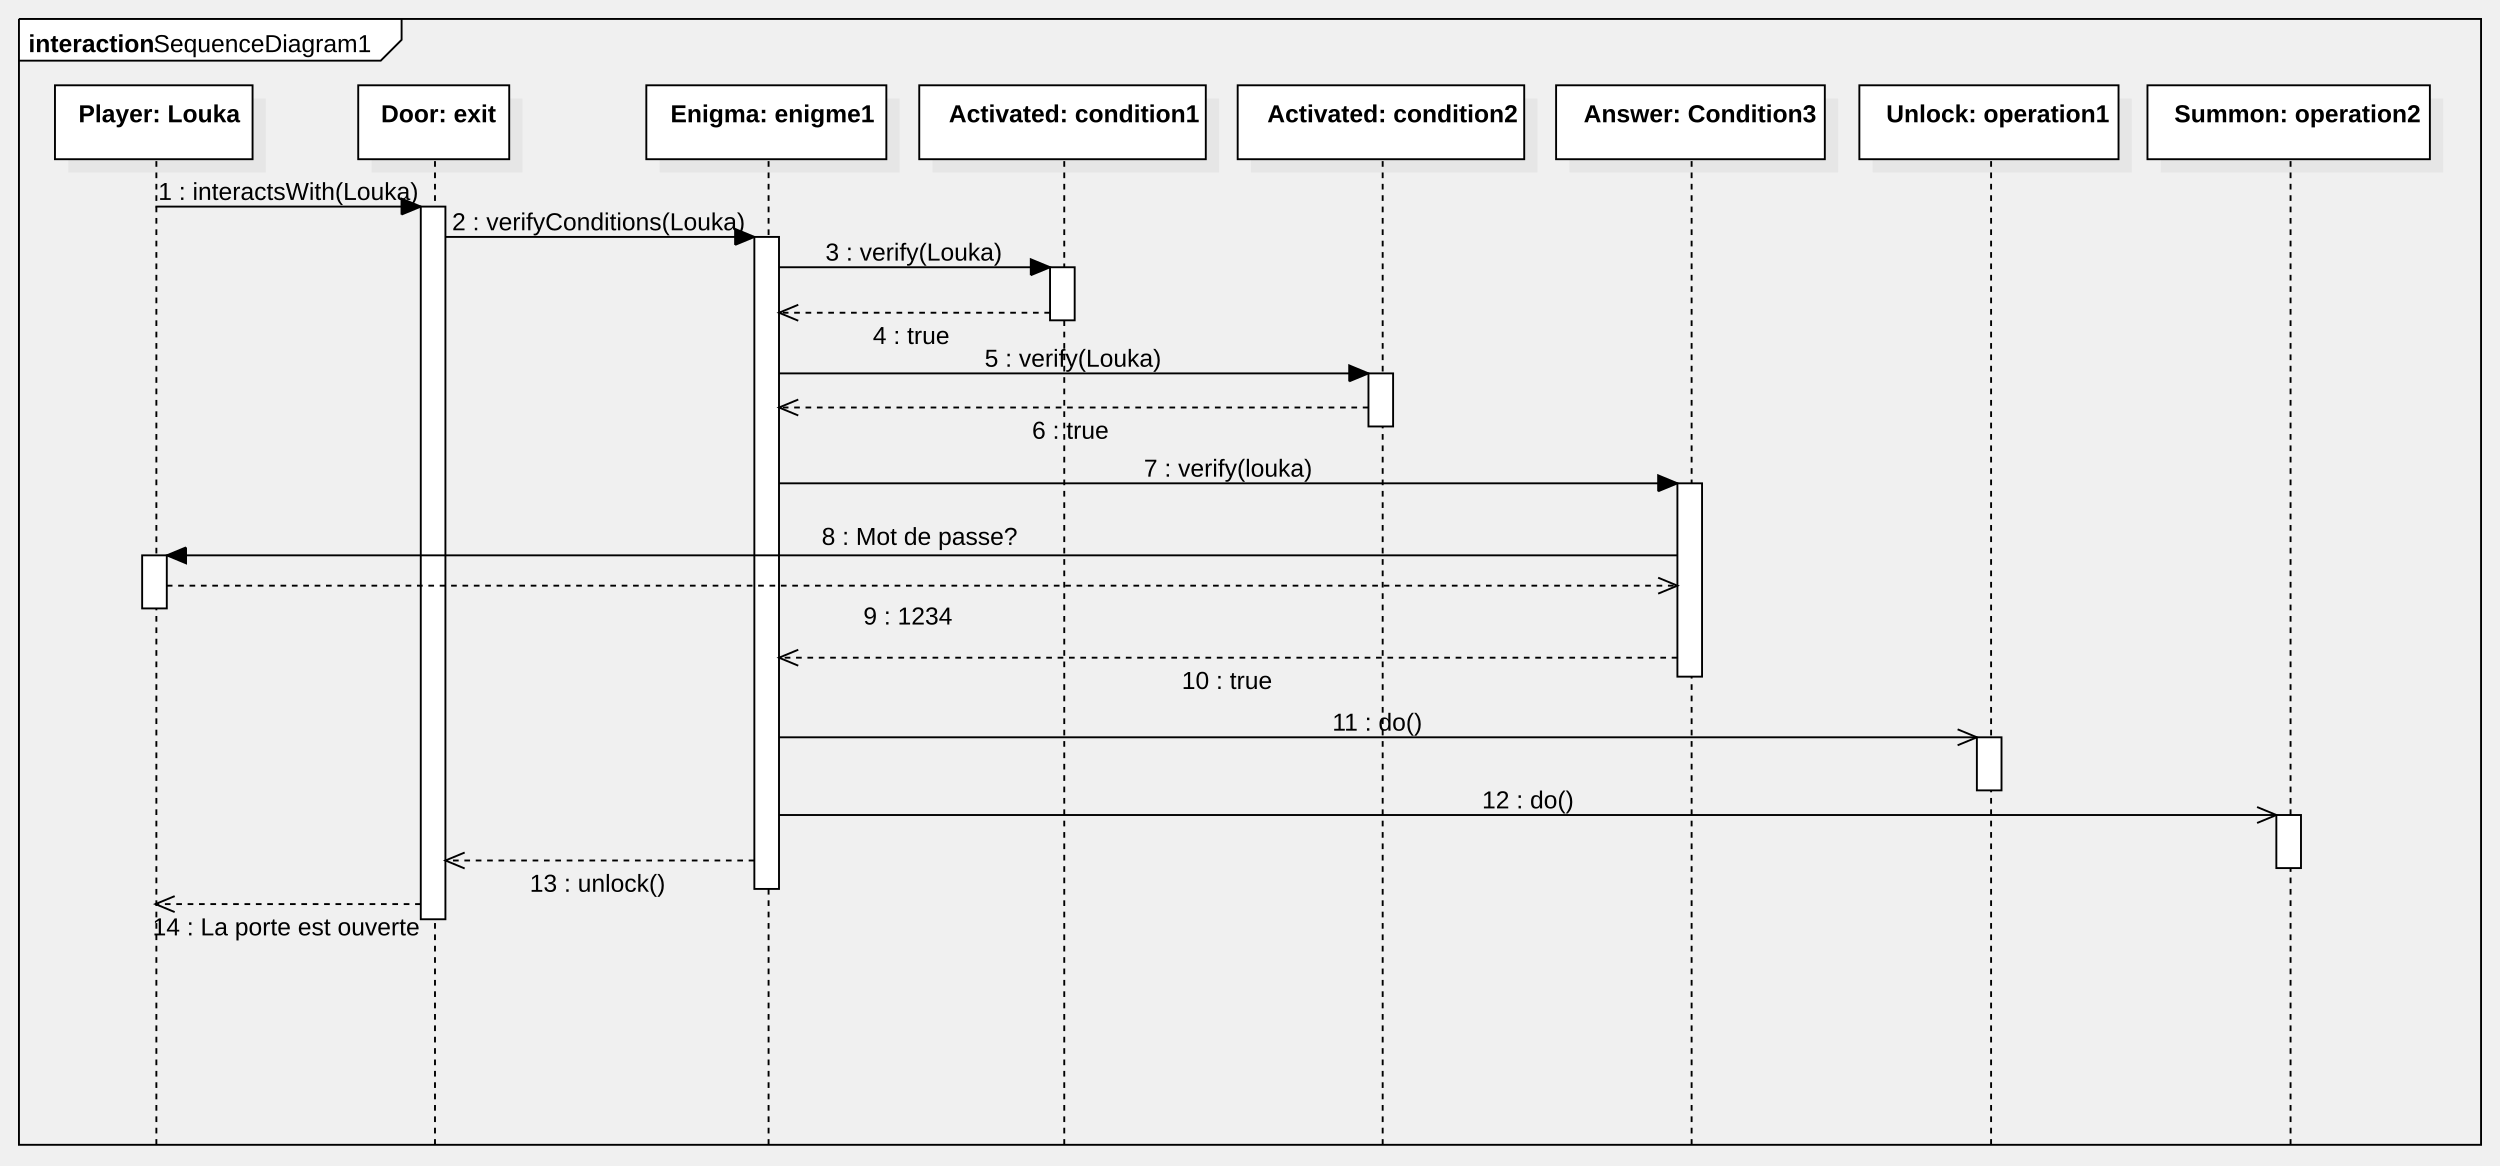
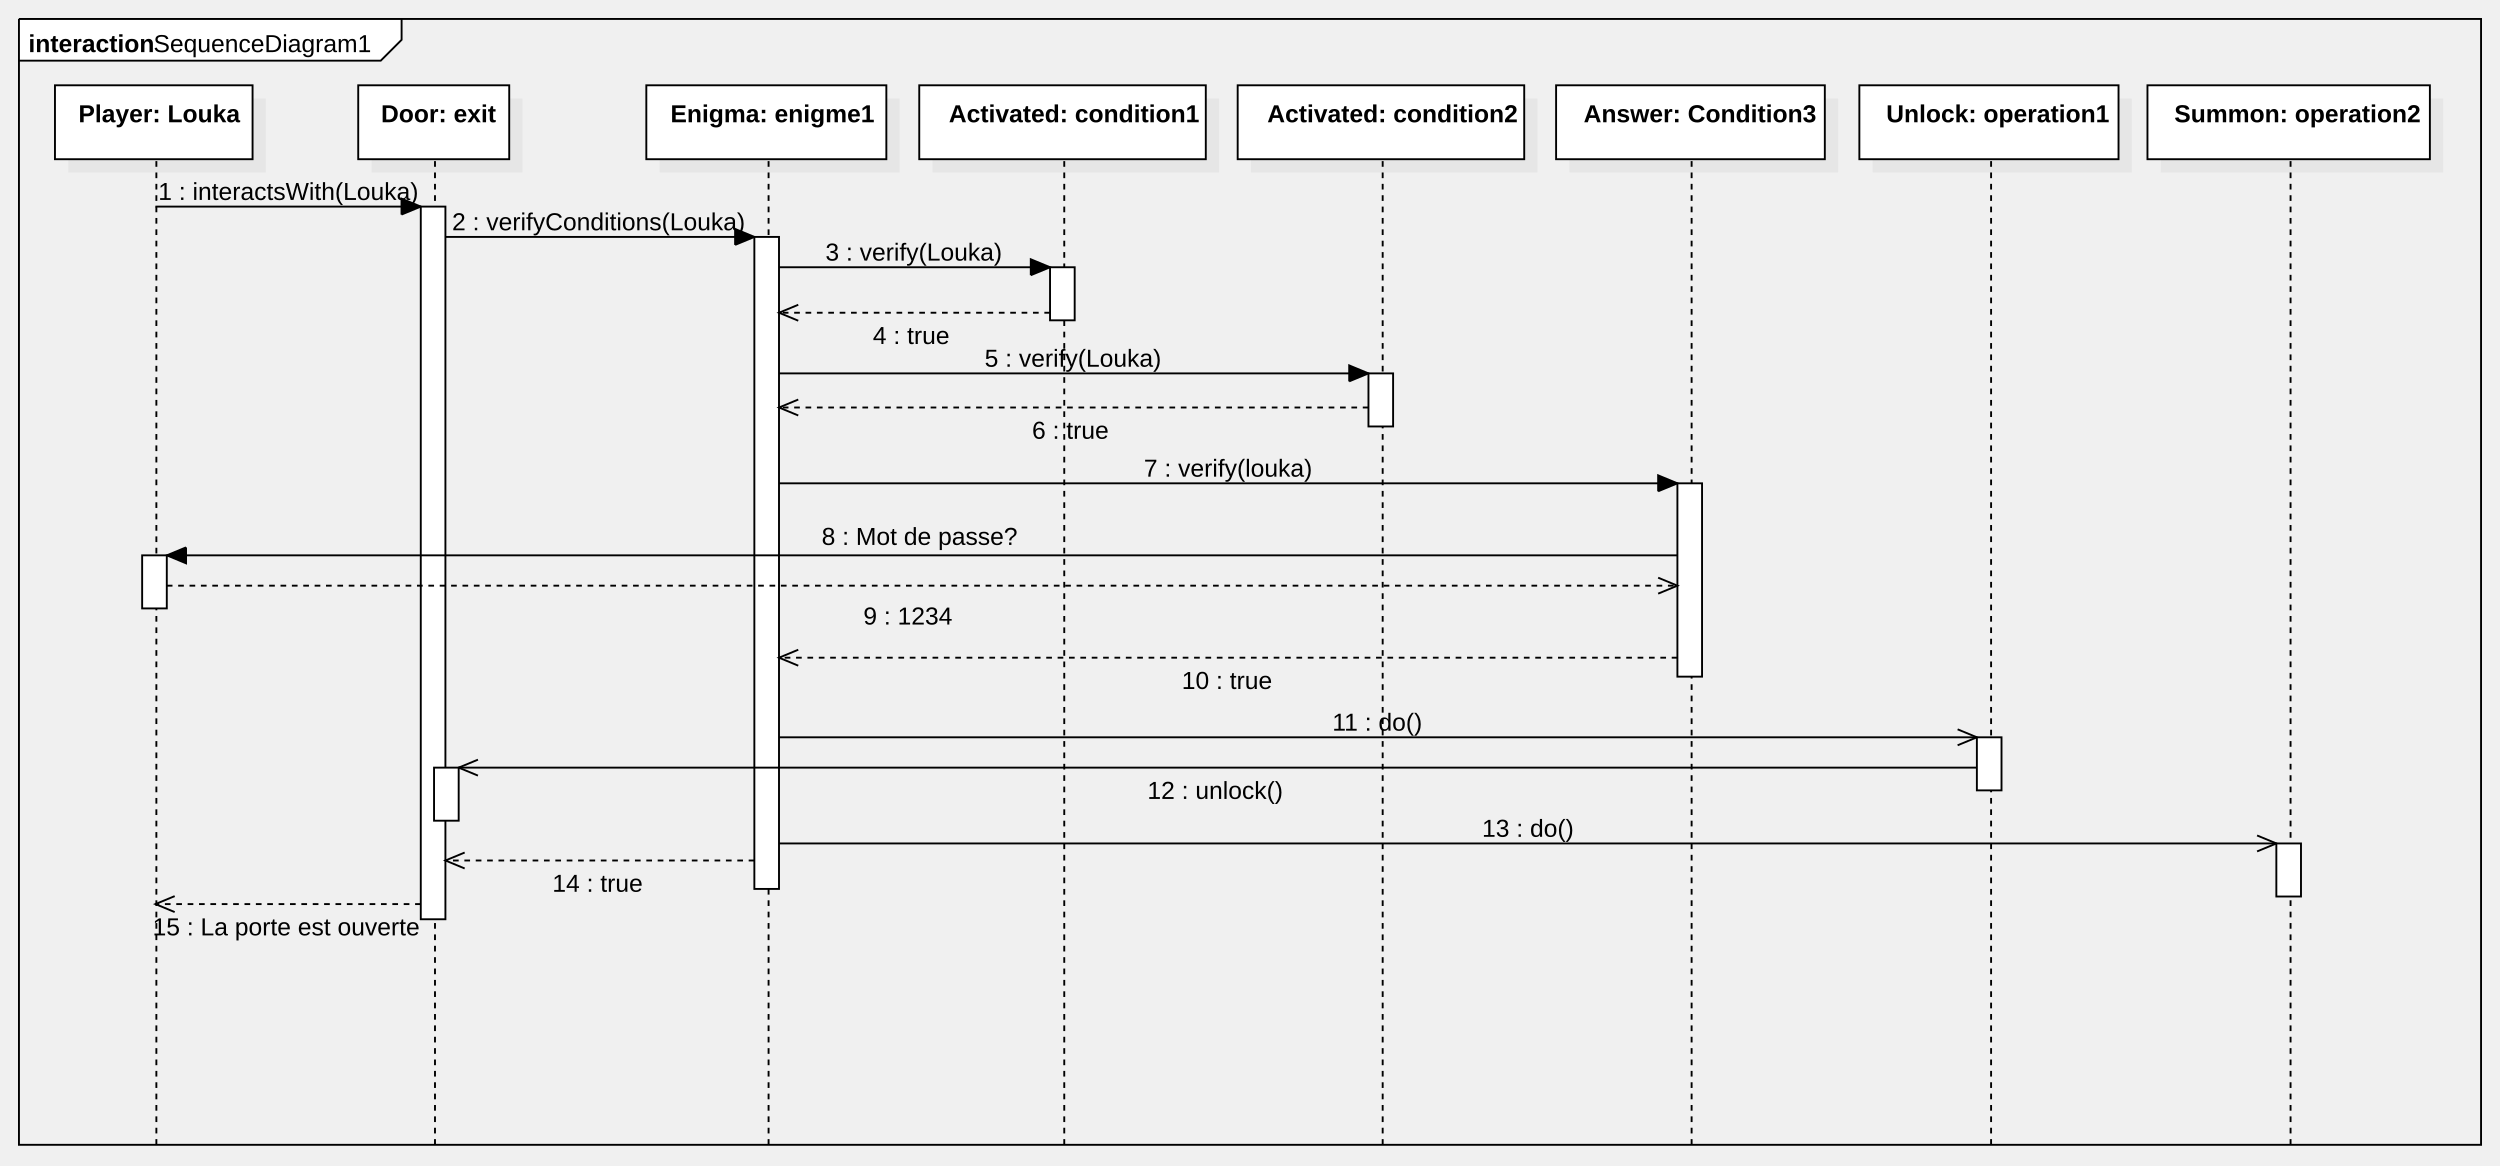
<svg xmlns="http://www.w3.org/2000/svg" version="1.1" width="1319" height="615">
  <defs />
  <g>
    <text fill="#eeeeee" stroke="none" font-family="Arial" font-size="24px" font-style="normal" font-weight="normal" text-decoration="none" x="0" y="0" />
    <text fill="#eeeeee" stroke="none" font-family="Arial" font-size="24px" font-style="normal" font-weight="normal" text-decoration="none" x="0" y="30" />
    <text fill="#eeeeee" stroke="none" font-family="Arial" font-size="24px" font-style="normal" font-weight="normal" text-decoration="none" x="0" y="60" />
    <text fill="#eeeeee" stroke="none" font-family="Arial" font-size="24px" font-style="normal" font-weight="normal" text-decoration="none" x="0" y="90" />
    <text fill="#eeeeee" stroke="none" font-family="Arial" font-size="24px" font-style="normal" font-weight="normal" text-decoration="none" x="0" y="120" />
    <text fill="#eeeeee" stroke="none" font-family="Arial" font-size="24px" font-style="normal" font-weight="normal" text-decoration="none" x="0" y="150" />
    <text fill="#eeeeee" stroke="none" font-family="Arial" font-size="24px" font-style="normal" font-weight="normal" text-decoration="none" x="0" y="180" />
    <text fill="#eeeeee" stroke="none" font-family="Arial" font-size="24px" font-style="normal" font-weight="normal" text-decoration="none" x="0" y="210" />
    <text fill="#eeeeee" stroke="none" font-family="Arial" font-size="24px" font-style="normal" font-weight="normal" text-decoration="none" x="0" y="240" />
    <text fill="#eeeeee" stroke="none" font-family="Arial" font-size="24px" font-style="normal" font-weight="normal" text-decoration="none" x="0" y="270" />
    <text fill="#eeeeee" stroke="none" font-family="Arial" font-size="24px" font-style="normal" font-weight="normal" text-decoration="none" x="0" y="300" />
    <text fill="#eeeeee" stroke="none" font-family="Arial" font-size="24px" font-style="normal" font-weight="normal" text-decoration="none" x="0" y="330" />
    <text fill="#eeeeee" stroke="none" font-family="Arial" font-size="24px" font-style="normal" font-weight="normal" text-decoration="none" x="0" y="360" />
    <text fill="#eeeeee" stroke="none" font-family="Arial" font-size="24px" font-style="normal" font-weight="normal" text-decoration="none" x="0" y="390" />
    <text fill="#eeeeee" stroke="none" font-family="Arial" font-size="24px" font-style="normal" font-weight="normal" text-decoration="none" x="0" y="420" />
    <text fill="#eeeeee" stroke="none" font-family="Arial" font-size="24px" font-style="normal" font-weight="normal" text-decoration="none" x="0" y="450" />
    <text fill="#eeeeee" stroke="none" font-family="Arial" font-size="24px" font-style="normal" font-weight="normal" text-decoration="none" x="0" y="480" />
    <text fill="#eeeeee" stroke="none" font-family="Arial" font-size="24px" font-style="normal" font-weight="normal" text-decoration="none" x="0" y="510" />
    <text fill="#eeeeee" stroke="none" font-family="Arial" font-size="24px" font-style="normal" font-weight="normal" text-decoration="none" x="0" y="540" />
    <text fill="#eeeeee" stroke="none" font-family="Arial" font-size="24px" font-style="normal" font-weight="normal" text-decoration="none" x="0" y="570" />
    <text fill="#eeeeee" stroke="none" font-family="Arial" font-size="24px" font-style="normal" font-weight="normal" text-decoration="none" x="0" y="600" />
    <text fill="#eeeeee" stroke="none" font-family="Arial" font-size="24px" font-style="normal" font-weight="normal" text-decoration="none" x="200" y="0" />
    <text fill="#eeeeee" stroke="none" font-family="Arial" font-size="24px" font-style="normal" font-weight="normal" text-decoration="none" x="200" y="30" />
    <text fill="#eeeeee" stroke="none" font-family="Arial" font-size="24px" font-style="normal" font-weight="normal" text-decoration="none" x="200" y="60" />
    <text fill="#eeeeee" stroke="none" font-family="Arial" font-size="24px" font-style="normal" font-weight="normal" text-decoration="none" x="200" y="90" />
    <text fill="#eeeeee" stroke="none" font-family="Arial" font-size="24px" font-style="normal" font-weight="normal" text-decoration="none" x="200" y="120" />
    <text fill="#eeeeee" stroke="none" font-family="Arial" font-size="24px" font-style="normal" font-weight="normal" text-decoration="none" x="200" y="150" />
    <text fill="#eeeeee" stroke="none" font-family="Arial" font-size="24px" font-style="normal" font-weight="normal" text-decoration="none" x="200" y="180" />
    <text fill="#eeeeee" stroke="none" font-family="Arial" font-size="24px" font-style="normal" font-weight="normal" text-decoration="none" x="200" y="210" />
    <text fill="#eeeeee" stroke="none" font-family="Arial" font-size="24px" font-style="normal" font-weight="normal" text-decoration="none" x="200" y="240" />
    <text fill="#eeeeee" stroke="none" font-family="Arial" font-size="24px" font-style="normal" font-weight="normal" text-decoration="none" x="200" y="270" />
    <text fill="#eeeeee" stroke="none" font-family="Arial" font-size="24px" font-style="normal" font-weight="normal" text-decoration="none" x="200" y="300" />
    <text fill="#eeeeee" stroke="none" font-family="Arial" font-size="24px" font-style="normal" font-weight="normal" text-decoration="none" x="200" y="330" />
    <text fill="#eeeeee" stroke="none" font-family="Arial" font-size="24px" font-style="normal" font-weight="normal" text-decoration="none" x="200" y="360" />
    <text fill="#eeeeee" stroke="none" font-family="Arial" font-size="24px" font-style="normal" font-weight="normal" text-decoration="none" x="200" y="390" />
    <text fill="#eeeeee" stroke="none" font-family="Arial" font-size="24px" font-style="normal" font-weight="normal" text-decoration="none" x="200" y="420" />
    <text fill="#eeeeee" stroke="none" font-family="Arial" font-size="24px" font-style="normal" font-weight="normal" text-decoration="none" x="200" y="450" />
    <text fill="#eeeeee" stroke="none" font-family="Arial" font-size="24px" font-style="normal" font-weight="normal" text-decoration="none" x="200" y="480" />
    <text fill="#eeeeee" stroke="none" font-family="Arial" font-size="24px" font-style="normal" font-weight="normal" text-decoration="none" x="200" y="510" />
    <text fill="#eeeeee" stroke="none" font-family="Arial" font-size="24px" font-style="normal" font-weight="normal" text-decoration="none" x="200" y="540" />
    <text fill="#eeeeee" stroke="none" font-family="Arial" font-size="24px" font-style="normal" font-weight="normal" text-decoration="none" x="200" y="570" />
    <text fill="#eeeeee" stroke="none" font-family="Arial" font-size="24px" font-style="normal" font-weight="normal" text-decoration="none" x="200" y="600" />
    <text fill="#eeeeee" stroke="none" font-family="Arial" font-size="24px" font-style="normal" font-weight="normal" text-decoration="none" x="400" y="0" />
    <text fill="#eeeeee" stroke="none" font-family="Arial" font-size="24px" font-style="normal" font-weight="normal" text-decoration="none" x="400" y="30" />
    <text fill="#eeeeee" stroke="none" font-family="Arial" font-size="24px" font-style="normal" font-weight="normal" text-decoration="none" x="400" y="60" />
    <text fill="#eeeeee" stroke="none" font-family="Arial" font-size="24px" font-style="normal" font-weight="normal" text-decoration="none" x="400" y="90" />
    <text fill="#eeeeee" stroke="none" font-family="Arial" font-size="24px" font-style="normal" font-weight="normal" text-decoration="none" x="400" y="120" />
    <text fill="#eeeeee" stroke="none" font-family="Arial" font-size="24px" font-style="normal" font-weight="normal" text-decoration="none" x="400" y="150" />
    <text fill="#eeeeee" stroke="none" font-family="Arial" font-size="24px" font-style="normal" font-weight="normal" text-decoration="none" x="400" y="180" />
    <text fill="#eeeeee" stroke="none" font-family="Arial" font-size="24px" font-style="normal" font-weight="normal" text-decoration="none" x="400" y="210" />
    <text fill="#eeeeee" stroke="none" font-family="Arial" font-size="24px" font-style="normal" font-weight="normal" text-decoration="none" x="400" y="240" />
    <text fill="#eeeeee" stroke="none" font-family="Arial" font-size="24px" font-style="normal" font-weight="normal" text-decoration="none" x="400" y="270" />
    <text fill="#eeeeee" stroke="none" font-family="Arial" font-size="24px" font-style="normal" font-weight="normal" text-decoration="none" x="400" y="300" />
    <text fill="#eeeeee" stroke="none" font-family="Arial" font-size="24px" font-style="normal" font-weight="normal" text-decoration="none" x="400" y="330" />
    <text fill="#eeeeee" stroke="none" font-family="Arial" font-size="24px" font-style="normal" font-weight="normal" text-decoration="none" x="400" y="360" />
    <text fill="#eeeeee" stroke="none" font-family="Arial" font-size="24px" font-style="normal" font-weight="normal" text-decoration="none" x="400" y="390" />
    <text fill="#eeeeee" stroke="none" font-family="Arial" font-size="24px" font-style="normal" font-weight="normal" text-decoration="none" x="400" y="420" />
    <text fill="#eeeeee" stroke="none" font-family="Arial" font-size="24px" font-style="normal" font-weight="normal" text-decoration="none" x="400" y="450" />
    <text fill="#eeeeee" stroke="none" font-family="Arial" font-size="24px" font-style="normal" font-weight="normal" text-decoration="none" x="400" y="480" />
    <text fill="#eeeeee" stroke="none" font-family="Arial" font-size="24px" font-style="normal" font-weight="normal" text-decoration="none" x="400" y="510" />
    <text fill="#eeeeee" stroke="none" font-family="Arial" font-size="24px" font-style="normal" font-weight="normal" text-decoration="none" x="400" y="540" />
    <text fill="#eeeeee" stroke="none" font-family="Arial" font-size="24px" font-style="normal" font-weight="normal" text-decoration="none" x="400" y="570" />
    <text fill="#eeeeee" stroke="none" font-family="Arial" font-size="24px" font-style="normal" font-weight="normal" text-decoration="none" x="400" y="600" />
    <text fill="#eeeeee" stroke="none" font-family="Arial" font-size="24px" font-style="normal" font-weight="normal" text-decoration="none" x="600" y="0" />
    <text fill="#eeeeee" stroke="none" font-family="Arial" font-size="24px" font-style="normal" font-weight="normal" text-decoration="none" x="600" y="30" />
    <text fill="#eeeeee" stroke="none" font-family="Arial" font-size="24px" font-style="normal" font-weight="normal" text-decoration="none" x="600" y="60" />
    <text fill="#eeeeee" stroke="none" font-family="Arial" font-size="24px" font-style="normal" font-weight="normal" text-decoration="none" x="600" y="90" />
    <text fill="#eeeeee" stroke="none" font-family="Arial" font-size="24px" font-style="normal" font-weight="normal" text-decoration="none" x="600" y="120" />
    <text fill="#eeeeee" stroke="none" font-family="Arial" font-size="24px" font-style="normal" font-weight="normal" text-decoration="none" x="600" y="150" />
    <text fill="#eeeeee" stroke="none" font-family="Arial" font-size="24px" font-style="normal" font-weight="normal" text-decoration="none" x="600" y="180" />
    <text fill="#eeeeee" stroke="none" font-family="Arial" font-size="24px" font-style="normal" font-weight="normal" text-decoration="none" x="600" y="210" />
    <text fill="#eeeeee" stroke="none" font-family="Arial" font-size="24px" font-style="normal" font-weight="normal" text-decoration="none" x="600" y="240" />
    <text fill="#eeeeee" stroke="none" font-family="Arial" font-size="24px" font-style="normal" font-weight="normal" text-decoration="none" x="600" y="270" />
    <text fill="#eeeeee" stroke="none" font-family="Arial" font-size="24px" font-style="normal" font-weight="normal" text-decoration="none" x="600" y="300" />
    <text fill="#eeeeee" stroke="none" font-family="Arial" font-size="24px" font-style="normal" font-weight="normal" text-decoration="none" x="600" y="330" />
    <text fill="#eeeeee" stroke="none" font-family="Arial" font-size="24px" font-style="normal" font-weight="normal" text-decoration="none" x="600" y="360" />
    <text fill="#eeeeee" stroke="none" font-family="Arial" font-size="24px" font-style="normal" font-weight="normal" text-decoration="none" x="600" y="390" />
    <text fill="#eeeeee" stroke="none" font-family="Arial" font-size="24px" font-style="normal" font-weight="normal" text-decoration="none" x="600" y="420" />
    <text fill="#eeeeee" stroke="none" font-family="Arial" font-size="24px" font-style="normal" font-weight="normal" text-decoration="none" x="600" y="450" />
    <text fill="#eeeeee" stroke="none" font-family="Arial" font-size="24px" font-style="normal" font-weight="normal" text-decoration="none" x="600" y="480" />
    <text fill="#eeeeee" stroke="none" font-family="Arial" font-size="24px" font-style="normal" font-weight="normal" text-decoration="none" x="600" y="510" />
    <text fill="#eeeeee" stroke="none" font-family="Arial" font-size="24px" font-style="normal" font-weight="normal" text-decoration="none" x="600" y="540" />
    <text fill="#eeeeee" stroke="none" font-family="Arial" font-size="24px" font-style="normal" font-weight="normal" text-decoration="none" x="600" y="570" />
    <text fill="#eeeeee" stroke="none" font-family="Arial" font-size="24px" font-style="normal" font-weight="normal" text-decoration="none" x="600" y="600" />
    <text fill="#eeeeee" stroke="none" font-family="Arial" font-size="24px" font-style="normal" font-weight="normal" text-decoration="none" x="800" y="0" />
    <text fill="#eeeeee" stroke="none" font-family="Arial" font-size="24px" font-style="normal" font-weight="normal" text-decoration="none" x="800" y="30" />
    <text fill="#eeeeee" stroke="none" font-family="Arial" font-size="24px" font-style="normal" font-weight="normal" text-decoration="none" x="800" y="60" />
    <text fill="#eeeeee" stroke="none" font-family="Arial" font-size="24px" font-style="normal" font-weight="normal" text-decoration="none" x="800" y="90" />
    <text fill="#eeeeee" stroke="none" font-family="Arial" font-size="24px" font-style="normal" font-weight="normal" text-decoration="none" x="800" y="120" />
    <text fill="#eeeeee" stroke="none" font-family="Arial" font-size="24px" font-style="normal" font-weight="normal" text-decoration="none" x="800" y="150" />
    <text fill="#eeeeee" stroke="none" font-family="Arial" font-size="24px" font-style="normal" font-weight="normal" text-decoration="none" x="800" y="180" />
    <text fill="#eeeeee" stroke="none" font-family="Arial" font-size="24px" font-style="normal" font-weight="normal" text-decoration="none" x="800" y="210" />
    <text fill="#eeeeee" stroke="none" font-family="Arial" font-size="24px" font-style="normal" font-weight="normal" text-decoration="none" x="800" y="240" />
    <text fill="#eeeeee" stroke="none" font-family="Arial" font-size="24px" font-style="normal" font-weight="normal" text-decoration="none" x="800" y="270" />
    <text fill="#eeeeee" stroke="none" font-family="Arial" font-size="24px" font-style="normal" font-weight="normal" text-decoration="none" x="800" y="300" />
    <text fill="#eeeeee" stroke="none" font-family="Arial" font-size="24px" font-style="normal" font-weight="normal" text-decoration="none" x="800" y="330" />
    <text fill="#eeeeee" stroke="none" font-family="Arial" font-size="24px" font-style="normal" font-weight="normal" text-decoration="none" x="800" y="360" />
    <text fill="#eeeeee" stroke="none" font-family="Arial" font-size="24px" font-style="normal" font-weight="normal" text-decoration="none" x="800" y="390" />
    <text fill="#eeeeee" stroke="none" font-family="Arial" font-size="24px" font-style="normal" font-weight="normal" text-decoration="none" x="800" y="420" />
    <text fill="#eeeeee" stroke="none" font-family="Arial" font-size="24px" font-style="normal" font-weight="normal" text-decoration="none" x="800" y="450" />
    <text fill="#eeeeee" stroke="none" font-family="Arial" font-size="24px" font-style="normal" font-weight="normal" text-decoration="none" x="800" y="480" />
    <text fill="#eeeeee" stroke="none" font-family="Arial" font-size="24px" font-style="normal" font-weight="normal" text-decoration="none" x="800" y="510" />
    <text fill="#eeeeee" stroke="none" font-family="Arial" font-size="24px" font-style="normal" font-weight="normal" text-decoration="none" x="800" y="540" />
    <text fill="#eeeeee" stroke="none" font-family="Arial" font-size="24px" font-style="normal" font-weight="normal" text-decoration="none" x="800" y="570" />
    <text fill="#eeeeee" stroke="none" font-family="Arial" font-size="24px" font-style="normal" font-weight="normal" text-decoration="none" x="800" y="600" />
    <text fill="#eeeeee" stroke="none" font-family="Arial" font-size="24px" font-style="normal" font-weight="normal" text-decoration="none" x="1000" y="0" />
    <text fill="#eeeeee" stroke="none" font-family="Arial" font-size="24px" font-style="normal" font-weight="normal" text-decoration="none" x="1000" y="30" />
    <text fill="#eeeeee" stroke="none" font-family="Arial" font-size="24px" font-style="normal" font-weight="normal" text-decoration="none" x="1000" y="60" />
    <text fill="#eeeeee" stroke="none" font-family="Arial" font-size="24px" font-style="normal" font-weight="normal" text-decoration="none" x="1000" y="90" />
    <text fill="#eeeeee" stroke="none" font-family="Arial" font-size="24px" font-style="normal" font-weight="normal" text-decoration="none" x="1000" y="120" />
    <text fill="#eeeeee" stroke="none" font-family="Arial" font-size="24px" font-style="normal" font-weight="normal" text-decoration="none" x="1000" y="150" />
    <text fill="#eeeeee" stroke="none" font-family="Arial" font-size="24px" font-style="normal" font-weight="normal" text-decoration="none" x="1000" y="180" />
    <text fill="#eeeeee" stroke="none" font-family="Arial" font-size="24px" font-style="normal" font-weight="normal" text-decoration="none" x="1000" y="210" />
    <text fill="#eeeeee" stroke="none" font-family="Arial" font-size="24px" font-style="normal" font-weight="normal" text-decoration="none" x="1000" y="240" />
    <text fill="#eeeeee" stroke="none" font-family="Arial" font-size="24px" font-style="normal" font-weight="normal" text-decoration="none" x="1000" y="270" />
    <text fill="#eeeeee" stroke="none" font-family="Arial" font-size="24px" font-style="normal" font-weight="normal" text-decoration="none" x="1000" y="300" />
    <text fill="#eeeeee" stroke="none" font-family="Arial" font-size="24px" font-style="normal" font-weight="normal" text-decoration="none" x="1000" y="330" />
    <text fill="#eeeeee" stroke="none" font-family="Arial" font-size="24px" font-style="normal" font-weight="normal" text-decoration="none" x="1000" y="360" />
    <text fill="#eeeeee" stroke="none" font-family="Arial" font-size="24px" font-style="normal" font-weight="normal" text-decoration="none" x="1000" y="390" />
    <text fill="#eeeeee" stroke="none" font-family="Arial" font-size="24px" font-style="normal" font-weight="normal" text-decoration="none" x="1000" y="420" />
    <text fill="#eeeeee" stroke="none" font-family="Arial" font-size="24px" font-style="normal" font-weight="normal" text-decoration="none" x="1000" y="450" />
    <text fill="#eeeeee" stroke="none" font-family="Arial" font-size="24px" font-style="normal" font-weight="normal" text-decoration="none" x="1000" y="480" />
    <text fill="#eeeeee" stroke="none" font-family="Arial" font-size="24px" font-style="normal" font-weight="normal" text-decoration="none" x="1000" y="510" />
    <text fill="#eeeeee" stroke="none" font-family="Arial" font-size="24px" font-style="normal" font-weight="normal" text-decoration="none" x="1000" y="540" />
    <text fill="#eeeeee" stroke="none" font-family="Arial" font-size="24px" font-style="normal" font-weight="normal" text-decoration="none" x="1000" y="570" />
    <text fill="#eeeeee" stroke="none" font-family="Arial" font-size="24px" font-style="normal" font-weight="normal" text-decoration="none" x="1000" y="600" />
    <text fill="#eeeeee" stroke="none" font-family="Arial" font-size="24px" font-style="normal" font-weight="normal" text-decoration="none" x="1200" y="0" />
    <text fill="#eeeeee" stroke="none" font-family="Arial" font-size="24px" font-style="normal" font-weight="normal" text-decoration="none" x="1200" y="30" />
    <text fill="#eeeeee" stroke="none" font-family="Arial" font-size="24px" font-style="normal" font-weight="normal" text-decoration="none" x="1200" y="60" />
    <text fill="#eeeeee" stroke="none" font-family="Arial" font-size="24px" font-style="normal" font-weight="normal" text-decoration="none" x="1200" y="90" />
    <text fill="#eeeeee" stroke="none" font-family="Arial" font-size="24px" font-style="normal" font-weight="normal" text-decoration="none" x="1200" y="120" />
    <text fill="#eeeeee" stroke="none" font-family="Arial" font-size="24px" font-style="normal" font-weight="normal" text-decoration="none" x="1200" y="150" />
    <text fill="#eeeeee" stroke="none" font-family="Arial" font-size="24px" font-style="normal" font-weight="normal" text-decoration="none" x="1200" y="180" />
    <text fill="#eeeeee" stroke="none" font-family="Arial" font-size="24px" font-style="normal" font-weight="normal" text-decoration="none" x="1200" y="210" />
    <text fill="#eeeeee" stroke="none" font-family="Arial" font-size="24px" font-style="normal" font-weight="normal" text-decoration="none" x="1200" y="240" />
    <text fill="#eeeeee" stroke="none" font-family="Arial" font-size="24px" font-style="normal" font-weight="normal" text-decoration="none" x="1200" y="270" />
    <text fill="#eeeeee" stroke="none" font-family="Arial" font-size="24px" font-style="normal" font-weight="normal" text-decoration="none" x="1200" y="300" />
    <text fill="#eeeeee" stroke="none" font-family="Arial" font-size="24px" font-style="normal" font-weight="normal" text-decoration="none" x="1200" y="330" />
    <text fill="#eeeeee" stroke="none" font-family="Arial" font-size="24px" font-style="normal" font-weight="normal" text-decoration="none" x="1200" y="360" />
    <text fill="#eeeeee" stroke="none" font-family="Arial" font-size="24px" font-style="normal" font-weight="normal" text-decoration="none" x="1200" y="390" />
    <text fill="#eeeeee" stroke="none" font-family="Arial" font-size="24px" font-style="normal" font-weight="normal" text-decoration="none" x="1200" y="420" />
    <text fill="#eeeeee" stroke="none" font-family="Arial" font-size="24px" font-style="normal" font-weight="normal" text-decoration="none" x="1200" y="450" />
    <text fill="#eeeeee" stroke="none" font-family="Arial" font-size="24px" font-style="normal" font-weight="normal" text-decoration="none" x="1200" y="480" />
    <text fill="#eeeeee" stroke="none" font-family="Arial" font-size="24px" font-style="normal" font-weight="normal" text-decoration="none" x="1200" y="510" />
    <text fill="#eeeeee" stroke="none" font-family="Arial" font-size="24px" font-style="normal" font-weight="normal" text-decoration="none" x="1200" y="540" />
    <text fill="#eeeeee" stroke="none" font-family="Arial" font-size="24px" font-style="normal" font-weight="normal" text-decoration="none" x="1200" y="570" />
    <text fill="#eeeeee" stroke="none" font-family="Arial" font-size="24px" font-style="normal" font-weight="normal" text-decoration="none" x="1200" y="600" />
    <g transform="translate(5,5) scale(1,1)">
      <path fill="none" stroke="#000000" d="M 5 5 L 1304 5 L 1304 599 L 5 599 L 5 5" stroke-miterlimit="10" />
    </g>
    <g transform="translate(5,5) scale(1,1)">
      <path fill="#ffffff" stroke="none" d="M 5 5 L 5 27 L 195.884 27 L 206.884 16 L 206.884 5 L 5 5" />
    </g>
    <g transform="translate(5,5) scale(1,1)">
      <path fill="none" stroke="#000000" d="M 5 5 L 5 27 L 195.884 27 L 206.884 16 L 206.884 5 L 5 5 L 5 5" stroke-miterlimit="10" />
    </g>
    <g transform="translate(5,5) scale(1,1)">
      <g>
        <path fill="none" stroke="none" />
        <text fill="#000000" stroke="none" font-family="Arial" font-size="13px" font-style="normal" font-weight="normal" text-decoration="none" x="75.979" y="22.5">SequenceDiagram1</text>
      </g>
    </g>
    <g transform="translate(5,5) scale(1,1)">
      <g>
        <path fill="none" stroke="none" />
        <text fill="#000000" stroke="none" font-family="Arial" font-size="13px" font-style="normal" font-weight="bold" text-decoration="none" x="10" y="22.5">interaction</text>
      </g>
    </g>
    <g transform="translate(5,5) scale(1,1)">
      <rect fill="#C0C0C0" stroke="none" x="31" y="47" width="104.255" height="39" opacity="0.2" />
    </g>
    <g transform="translate(5,5) scale(1,1)">
      <rect fill="#ffffff" stroke="none" x="24" y="40" width="104.255" height="39" />
    </g>
    <g transform="translate(5,5) scale(1,1)">
      <path fill="none" stroke="#000000" d="M 24 40 L 128.255 40 L 128.255 79 L 24 79 L 24 40 Z Z" stroke-miterlimit="10" />
    </g>
    <g transform="translate(5,5) scale(1,1)">
      <g>
        <path fill="none" stroke="none" />
        <text fill="#000000" stroke="none" font-family="Arial" font-size="13px" font-style="normal" font-weight="bold" text-decoration="none" x="36.382" y="59.5">Player: Louka</text>
      </g>
    </g>
    <g transform="translate(5,5) scale(1,1)">
      <path fill="none" stroke="#000000" d="M 77.5 80 L 77.5 600" stroke-miterlimit="10" stroke-dasharray="3" />
    </g>
    <g transform="translate(5,5) scale(1,1)">
      <rect fill="#C0C0C0" stroke="none" x="191" y="47" width="79.671" height="39" opacity="0.2" />
    </g>
    <g transform="translate(5,5) scale(1,1)">
      <rect fill="#ffffff" stroke="none" x="184" y="40" width="79.671" height="39" />
    </g>
    <g transform="translate(5,5) scale(1,1)">
      <path fill="none" stroke="#000000" d="M 184 40 L 263.671 40 L 263.671 79 L 184 79 L 184 40 Z Z" stroke-miterlimit="10" />
    </g>
    <g transform="translate(5,5) scale(1,1)">
      <g>
        <path fill="none" stroke="none" />
        <text fill="#000000" stroke="none" font-family="Arial" font-size="13px" font-style="normal" font-weight="bold" text-decoration="none" x="196.02" y="59.5">Door: exit</text>
      </g>
    </g>
    <g transform="translate(5,5) scale(1,1)">
      <path fill="none" stroke="#000000" d="M 224.5 80 L 224.5 600" stroke-miterlimit="10" stroke-dasharray="3" />
    </g>
    <g transform="translate(5,5) scale(1,1)">
      <rect fill="#C0C0C0" stroke="none" x="487" y="47" width="151.177" height="39" opacity="0.2" />
    </g>
    <g transform="translate(5,5) scale(1,1)">
      <rect fill="#ffffff" stroke="none" x="480" y="40" width="151.177" height="39" />
    </g>
    <g transform="translate(5,5) scale(1,1)">
      <path fill="none" stroke="#000000" d="M 480 40 L 631.177 40 L 631.177 79 L 480 79 L 480 40 Z Z" stroke-miterlimit="10" />
    </g>
    <g transform="translate(5,5) scale(1,1)">
      <g>
        <path fill="none" stroke="none" />
        <text fill="#000000" stroke="none" font-family="Arial" font-size="13px" font-style="normal" font-weight="bold" text-decoration="none" x="495.606" y="59.5">Activated: condition1</text>
      </g>
    </g>
    <g transform="translate(5,5) scale(1,1)">
      <path fill="none" stroke="#000000" d="M 556.5 80 L 556.5 600" stroke-miterlimit="10" stroke-dasharray="3" />
    </g>
    <g transform="translate(5,5) scale(1,1)">
      <rect fill="#C0C0C0" stroke="none" x="655" y="47" width="151.177" height="39" opacity="0.2" />
    </g>
    <g transform="translate(5,5) scale(1,1)">
      <rect fill="#ffffff" stroke="none" x="648" y="40" width="151.177" height="39" />
    </g>
    <g transform="translate(5,5) scale(1,1)">
      <path fill="none" stroke="#000000" d="M 648 40 L 799.177 40 L 799.177 79 L 648 79 L 648 40 Z Z" stroke-miterlimit="10" />
    </g>
    <g transform="translate(5,5) scale(1,1)">
      <g>
        <path fill="none" stroke="none" />
        <text fill="#000000" stroke="none" font-family="Arial" font-size="13px" font-style="normal" font-weight="bold" text-decoration="none" x="663.606" y="59.5">Activated: condition2</text>
      </g>
    </g>
    <g transform="translate(5,5) scale(1,1)">
      <path fill="none" stroke="#000000" d="M 724.5 80 L 724.5 600" stroke-miterlimit="10" stroke-dasharray="3" />
    </g>
    <g transform="translate(5,5) scale(1,1)">
      <rect fill="#C0C0C0" stroke="none" x="823" y="47" width="141.776" height="39" opacity="0.2" />
    </g>
    <g transform="translate(5,5) scale(1,1)">
      <rect fill="#ffffff" stroke="none" x="816" y="40" width="141.776" height="39" />
    </g>
    <g transform="translate(5,5) scale(1,1)">
      <path fill="none" stroke="#000000" d="M 816 40 L 957.776 40 L 957.776 79 L 816 79 L 816 40 Z Z" stroke-miterlimit="10" />
    </g>
    <g transform="translate(5,5) scale(1,1)">
      <g>
        <path fill="none" stroke="none" />
        <text fill="#000000" stroke="none" font-family="Arial" font-size="13px" font-style="normal" font-weight="bold" text-decoration="none" x="830.524" y="59.5">Answer: Condition3</text>
      </g>
    </g>
    <g transform="translate(5,5) scale(1,1)">
      <path fill="none" stroke="#000000" d="M 887.5 80 L 887.5 600" stroke-miterlimit="10" stroke-dasharray="3" />
    </g>
    <g transform="translate(5,5) scale(1,1)">
      <rect fill="#C0C0C0" stroke="none" x="343" y="47" width="126.637" height="39" opacity="0.2" />
    </g>
    <g transform="translate(5,5) scale(1,1)">
      <rect fill="#ffffff" stroke="none" x="336" y="40" width="126.637" height="39" />
    </g>
    <g transform="translate(5,5) scale(1,1)">
      <path fill="none" stroke="#000000" d="M 336 40 L 462.637 40 L 462.637 79 L 336 79 L 336 40 Z Z" stroke-miterlimit="10" />
    </g>
    <g transform="translate(5,5) scale(1,1)">
      <g>
        <path fill="none" stroke="none" />
        <text fill="#000000" stroke="none" font-family="Arial" font-size="13px" font-style="normal" font-weight="bold" text-decoration="none" x="348.734" y="59.5">Enigma: enigme1</text>
      </g>
    </g>
    <g transform="translate(5,5) scale(1,1)">
      <path fill="none" stroke="#000000" d="M 400.5 80 L 400.5 600" stroke-miterlimit="10" stroke-dasharray="3" />
    </g>
    <g transform="translate(5,5) scale(1,1)">
      <rect fill="#C0C0C0" stroke="none" x="983" y="47" width="136.736" height="39" opacity="0.2" />
    </g>
    <g transform="translate(5,5) scale(1,1)">
      <rect fill="#ffffff" stroke="none" x="976" y="40" width="136.736" height="39" />
    </g>
    <g transform="translate(5,5) scale(1,1)">
      <path fill="none" stroke="#000000" d="M 976 40 L 1112.736 40 L 1112.736 79 L 976 79 L 976 40 Z Z" stroke-miterlimit="10" />
    </g>
    <g transform="translate(5,5) scale(1,1)">
      <g>
        <path fill="none" stroke="none" />
        <text fill="#000000" stroke="none" font-family="Arial" font-size="13px" font-style="normal" font-weight="bold" text-decoration="none" x="990.169" y="59.5">Unlock: operation1</text>
      </g>
    </g>
    <g transform="translate(5,5) scale(1,1)">
      <path fill="none" stroke="#000000" d="M 1045.5 80 L 1045.5 600" stroke-miterlimit="10" stroke-dasharray="3" />
    </g>
    <g transform="translate(5,5) scale(1,1)">
      <rect fill="#C0C0C0" stroke="none" x="1135" y="47" width="149.006" height="39" opacity="0.2" />
    </g>
    <g transform="translate(5,5) scale(1,1)">
      <rect fill="#ffffff" stroke="none" x="1128" y="40" width="149.006" height="39" />
    </g>
    <g transform="translate(5,5) scale(1,1)">
      <path fill="none" stroke="#000000" d="M 1128 40 L 1277.006 40 L 1277.006 79 L 1128 79 L 1128 40 Z Z" stroke-miterlimit="10" />
    </g>
    <g transform="translate(5,5) scale(1,1)">
      <g>
        <path fill="none" stroke="none" />
        <text fill="#000000" stroke="none" font-family="Arial" font-size="13px" font-style="normal" font-weight="bold" text-decoration="none" x="1142.162" y="59.5">Summon: operation2</text>
      </g>
    </g>
    <g transform="translate(5,5) scale(1,1)">
      <path fill="none" stroke="#000000" d="M 1203.5 80 L 1203.5 600" stroke-miterlimit="10" stroke-dasharray="3" />
    </g>
    <g transform="translate(5,5) scale(1,1)">
      <path fill="none" stroke="#000000" d="M 77 104 L 217 104" stroke-miterlimit="10" />
    </g>
    <g transform="translate(5,5) scale(1,1)">
      <path fill="#000000" stroke="none" d="M 206.837 108.21 L 217 104 L 206.837 99.79" />
    </g>
    <g transform="translate(5,5) scale(1,1)">
      <path fill="none" stroke="#000000" d="M 206.837 108.21 L 217 104 L 206.837 99.79 L 206.837 108.21" stroke-miterlimit="10" />
    </g>
    <g transform="translate(5,5) scale(1,1)">
      <g>
        <path fill="none" stroke="none" />
        <text fill="#000000" stroke="none" font-family="Arial" font-size="13px" font-style="normal" font-weight="normal" text-decoration="none" x="78.5" y="100.5">1 : interactsWith(Louka)</text>
      </g>
    </g>
    <g transform="translate(5,5) scale(1,1)">
      <rect fill="#ffffff" stroke="none" x="217" y="104" width="13" height="376" />
    </g>
    <g transform="translate(5,5) scale(1,1)">
      <path fill="none" stroke="#000000" d="M 217 104 L 230 104 L 230 480 L 217 480 L 217 104 Z Z" stroke-miterlimit="10" />
    </g>
    <g transform="translate(5,5) scale(1,1)">
      <path fill="none" stroke="#000000" d="M 230 120 L 393 120" stroke-miterlimit="10" />
    </g>
    <g transform="translate(5,5) scale(1,1)">
      <path fill="#000000" stroke="none" d="M 382.837 124.21 L 393 120 L 382.837 115.79" />
    </g>
    <g transform="translate(5,5) scale(1,1)">
      <path fill="none" stroke="#000000" d="M 382.837 124.21 L 393 120 L 382.837 115.79 L 382.837 124.21" stroke-miterlimit="10" />
    </g>
    <g transform="translate(5,5) scale(1,1)">
      <g>
        <path fill="none" stroke="none" />
        <text fill="#000000" stroke="none" font-family="Arial" font-size="13px" font-style="normal" font-weight="normal" text-decoration="none" x="233.5" y="116.5">2 : verifyConditions(Louka)</text>
      </g>
    </g>
    <g transform="translate(5,5) scale(1,1)">
      <rect fill="#ffffff" stroke="none" x="393" y="120" width="13" height="344" />
    </g>
    <g transform="translate(5,5) scale(1,1)">
      <path fill="none" stroke="#000000" d="M 393 120 L 406 120 L 406 464 L 393 464 L 393 120 Z Z" stroke-miterlimit="10" />
    </g>
    <g transform="translate(5,5) scale(1,1)">
      <path fill="none" stroke="#000000" d="M 406 136 L 549 136" stroke-miterlimit="10" />
    </g>
    <g transform="translate(5,5) scale(1,1)">
      <path fill="#000000" stroke="none" d="M 538.837 140.21 L 549 136 L 538.837 131.79" />
    </g>
    <g transform="translate(5,5) scale(1,1)">
      <path fill="none" stroke="#000000" d="M 538.837 140.21 L 549 136 L 538.837 131.79 L 538.837 140.21" stroke-miterlimit="10" />
    </g>
    <g transform="translate(5,5) scale(1,1)">
      <g>
        <path fill="none" stroke="none" />
        <text fill="#000000" stroke="none" font-family="Arial" font-size="13px" font-style="normal" font-weight="normal" text-decoration="none" x="430.5" y="132.5">3 : verify(Louka)</text>
      </g>
    </g>
    <g transform="translate(5,5) scale(1,1)">
      <rect fill="#ffffff" stroke="none" x="549" y="136" width="13" height="28" />
    </g>
    <g transform="translate(5,5) scale(1,1)">
      <path fill="none" stroke="#000000" d="M 549 136 L 562 136 L 562 164 L 549 164 L 549 136 Z Z" stroke-miterlimit="10" />
    </g>
    <g transform="translate(5,5) scale(1,1)">
      <path fill="none" stroke="#000000" d="M 549 160 L 406 160" stroke-miterlimit="10" stroke-dasharray="3" />
    </g>
    <g transform="translate(5,5) scale(1,1)">
      <path fill="none" stroke="#000000" d="M 416.163 155.79 L 406 160 L 416.163 164.21" stroke-miterlimit="10" />
    </g>
    <g transform="translate(5,5) scale(1,1)">
      <g>
        <path fill="none" stroke="none" />
        <text fill="#000000" stroke="none" font-family="Arial" font-size="13px" font-style="normal" font-weight="normal" text-decoration="none" x="455.5" y="176.5">4 : true</text>
      </g>
    </g>
    <g transform="translate(5,5) scale(1,1)">
      <path fill="none" stroke="#000000" d="M 406 192 L 717 192" stroke-miterlimit="10" />
    </g>
    <g transform="translate(5,5) scale(1,1)">
      <path fill="#000000" stroke="none" d="M 706.837 196.21 L 717 192 L 706.837 187.79" />
    </g>
    <g transform="translate(5,5) scale(1,1)">
      <path fill="none" stroke="#000000" d="M 706.837 196.21 L 717 192 L 706.837 187.79 L 706.837 196.21" stroke-miterlimit="10" />
    </g>
    <g transform="translate(5,5) scale(1,1)">
      <g>
        <path fill="none" stroke="none" />
        <text fill="#000000" stroke="none" font-family="Arial" font-size="13px" font-style="normal" font-weight="normal" text-decoration="none" x="514.5" y="188.5">5 : verify(Louka)</text>
      </g>
    </g>
    <g transform="translate(5,5) scale(1,1)">
      <rect fill="#ffffff" stroke="none" x="717" y="192" width="13" height="28" />
    </g>
    <g transform="translate(5,5) scale(1,1)">
      <path fill="none" stroke="#000000" d="M 717 192 L 730 192 L 730 220 L 717 220 L 717 192 Z Z" stroke-miterlimit="10" />
    </g>
    <g transform="translate(5,5) scale(1,1)">
      <path fill="none" stroke="#000000" d="M 717 210 L 406 210" stroke-miterlimit="10" stroke-dasharray="3" />
    </g>
    <g transform="translate(5,5) scale(1,1)">
      <path fill="none" stroke="#000000" d="M 416.163 205.79 L 406 210 L 416.163 214.21" stroke-miterlimit="10" />
    </g>
    <g transform="translate(5,5) scale(1,1)">
      <g>
        <path fill="none" stroke="none" />
        <text fill="#000000" stroke="none" font-family="Arial" font-size="13px" font-style="normal" font-weight="normal" text-decoration="none" x="539.5" y="226.5">6 : true</text>
      </g>
    </g>
    <g transform="translate(5,5) scale(1,1)">
      <path fill="none" stroke="#000000" d="M 406 250 L 880 250" stroke-miterlimit="10" />
    </g>
    <g transform="translate(5,5) scale(1,1)">
      <path fill="#000000" stroke="none" d="M 869.837 254.21 L 880 250 L 869.837 245.79" />
    </g>
    <g transform="translate(5,5) scale(1,1)">
      <path fill="none" stroke="#000000" d="M 869.837 254.21 L 880 250 L 869.837 245.79 L 869.837 254.21" stroke-miterlimit="10" />
    </g>
    <g transform="translate(5,5) scale(1,1)">
      <g>
        <path fill="none" stroke="none" />
        <text fill="#000000" stroke="none" font-family="Arial" font-size="13px" font-style="normal" font-weight="normal" text-decoration="none" x="598.5" y="246.5">7 : verify(louka)</text>
      </g>
    </g>
    <g transform="translate(5,5) scale(1,1)">
      <rect fill="#ffffff" stroke="none" x="880" y="250" width="13" height="102" />
    </g>
    <g transform="translate(5,5) scale(1,1)">
      <path fill="none" stroke="#000000" d="M 880 250 L 893 250 L 893 352 L 880 352 L 880 250 Z Z" stroke-miterlimit="10" />
    </g>
    <g transform="translate(5,5) scale(1,1)">
      <path fill="none" stroke="#000000" d="M 880 288 L 83 288" stroke-miterlimit="10" />
    </g>
    <g transform="translate(5,5) scale(1,1)">
      <path fill="#000000" stroke="none" d="M 93.163 283.79 L 83 288 L 93.163 292.21" />
    </g>
    <g transform="translate(5,5) scale(1,1)">
      <path fill="none" stroke="#000000" d="M 93.163 283.79 L 83 288 L 93.163 292.21 L 93.163 283.79" stroke-miterlimit="10" />
    </g>
    <g transform="translate(5,5) scale(1,1)">
      <g>
        <path fill="none" stroke="none" />
        <text fill="#000000" stroke="none" font-family="Arial" font-size="13px" font-style="normal" font-weight="normal" text-decoration="none" x="428.5" y="282.5">8 : Mot de passe?</text>
      </g>
    </g>
    <g transform="translate(5,5) scale(1,1)">
      <rect fill="#ffffff" stroke="none" x="70" y="288" width="13" height="28" />
    </g>
    <g transform="translate(5,5) scale(1,1)">
      <path fill="none" stroke="#000000" d="M 70 288 L 83 288 L 83 316 L 70 316 L 70 288 Z Z" stroke-miterlimit="10" />
    </g>
    <g transform="translate(5,5) scale(1,1)">
      <path fill="none" stroke="#000000" d="M 83 304 L 880 304" stroke-miterlimit="10" stroke-dasharray="3" />
    </g>
    <g transform="translate(5,5) scale(1,1)">
      <path fill="none" stroke="#000000" d="M 869.837 308.21 L 880 304 L 869.837 299.79" stroke-miterlimit="10" />
    </g>
    <g transform="translate(5,5) scale(1,1)">
      <g>
        <path fill="none" stroke="none" />
        <text fill="#000000" stroke="none" font-family="Arial" font-size="13px" font-style="normal" font-weight="normal" text-decoration="none" x="450.5" y="324.5">9 : 1234</text>
      </g>
    </g>
    <g transform="translate(5,5) scale(1,1)">
      <path fill="none" stroke="#000000" d="M 880 342 L 406 342" stroke-miterlimit="10" stroke-dasharray="3" />
    </g>
    <g transform="translate(5,5) scale(1,1)">
      <path fill="none" stroke="#000000" d="M 416.163 337.79 L 406 342 L 416.163 346.21" stroke-miterlimit="10" />
    </g>
    <g transform="translate(5,5) scale(1,1)">
      <g>
        <path fill="none" stroke="none" />
        <text fill="#000000" stroke="none" font-family="Arial" font-size="13px" font-style="normal" font-weight="normal" text-decoration="none" x="618.5" y="358.5">10 : true</text>
      </g>
    </g>
    <g transform="translate(5,5) scale(1,1)">
      <path fill="none" stroke="#000000" d="M 406 384 L 1038 384" stroke-miterlimit="10" />
    </g>
    <g transform="translate(5,5) scale(1,1)">
      <path fill="none" stroke="#000000" d="M 1027.837 388.21 L 1038 384 L 1027.837 379.79" stroke-miterlimit="10" />
    </g>
    <g transform="translate(5,5) scale(1,1)">
      <g>
        <path fill="none" stroke="none" />
        <text fill="#000000" stroke="none" font-family="Arial" font-size="13px" font-style="normal" font-weight="normal" text-decoration="none" x="697.93" y="380.5">11 : do()</text>
      </g>
    </g>
    <g transform="translate(5,5) scale(1,1)">
      <rect fill="#ffffff" stroke="none" x="1038" y="384" width="13" height="28" />
    </g>
    <g transform="translate(5,5) scale(1,1)">
      <path fill="none" stroke="#000000" d="M 1038 384 L 1051 384 L 1051 412 L 1038 412 L 1038 384 Z Z" stroke-miterlimit="10" />
    </g>
    <g transform="translate(5,5) scale(1,1)">
-       <path fill="none" stroke="#000000" d="M 406 425 L 1196 425" stroke-miterlimit="10" />
-     </g>
-     <g transform="translate(5,5) scale(1,1)">
-       <path fill="none" stroke="#000000" d="M 1185.837 429.21 L 1196 425 L 1185.837 420.79" stroke-miterlimit="10" />
-     </g>
-     <g transform="translate(5,5) scale(1,1)">
-       <g>
-         <path fill="none" stroke="none" />
-         <text fill="#000000" stroke="none" font-family="Arial" font-size="13px" font-style="normal" font-weight="normal" text-decoration="none" x="776.93" y="421.5">12 : do()</text>
-       </g>
-     </g>
-     <g transform="translate(5,5) scale(1,1)">
-       <rect fill="#ffffff" stroke="none" x="1196" y="425" width="13" height="28" />
-     </g>
-     <g transform="translate(5,5) scale(1,1)">
-       <path fill="none" stroke="#000000" d="M 1196 425 L 1209 425 L 1209 453 L 1196 453 L 1196 425 Z Z" stroke-miterlimit="10" />
+       <path fill="none" stroke="#000000" d="M 1038 400 L 237 400" stroke-miterlimit="10" />
+     </g>
+     <g transform="translate(5,5) scale(1,1)">
+       <path fill="none" stroke="#000000" d="M 247.163 395.79 L 237 400 L 247.163 404.21" stroke-miterlimit="10" />
+     </g>
+     <g transform="translate(5,5) scale(1,1)">
+       <g>
+         <path fill="none" stroke="none" />
+         <text fill="#000000" stroke="none" font-family="Arial" font-size="13px" font-style="normal" font-weight="normal" text-decoration="none" x="600.371" y="416.5">12 : unlock()</text>
+       </g>
+     </g>
+     <g transform="translate(5,5) scale(1,1)">
+       <rect fill="#ffffff" stroke="none" x="224" y="400" width="13" height="28" />
+     </g>
+     <g transform="translate(5,5) scale(1,1)">
+       <path fill="none" stroke="#000000" d="M 224 400 L 237 400 L 237 428 L 224 428 L 224 400 Z Z" stroke-miterlimit="10" />
+     </g>
+     <g transform="translate(5,5) scale(1,1)">
+       <path fill="none" stroke="#000000" d="M 406 440 L 1196 440" stroke-miterlimit="10" />
+     </g>
+     <g transform="translate(5,5) scale(1,1)">
+       <path fill="none" stroke="#000000" d="M 1185.837 444.21 L 1196 440 L 1185.837 435.79" stroke-miterlimit="10" />
+     </g>
+     <g transform="translate(5,5) scale(1,1)">
+       <g>
+         <path fill="none" stroke="none" />
+         <text fill="#000000" stroke="none" font-family="Arial" font-size="13px" font-style="normal" font-weight="normal" text-decoration="none" x="776.93" y="436.5">13 : do()</text>
+       </g>
+     </g>
+     <g transform="translate(5,5) scale(1,1)">
+       <rect fill="#ffffff" stroke="none" x="1196" y="440" width="13" height="28" />
+     </g>
+     <g transform="translate(5,5) scale(1,1)">
+       <path fill="none" stroke="#000000" d="M 1196 440 L 1209 440 L 1209 468 L 1196 468 L 1196 440 Z Z" stroke-miterlimit="10" />
    </g>
    <g transform="translate(5,5) scale(1,1)">
      <path fill="none" stroke="#000000" d="M 393 449 L 230 449" stroke-miterlimit="10" stroke-dasharray="3" />
    </g>
    <g transform="translate(5,5) scale(1,1)">
      <path fill="none" stroke="#000000" d="M 240.163 444.79 L 230 449 L 240.163 453.21" stroke-miterlimit="10" />
    </g>
    <g transform="translate(5,5) scale(1,1)">
      <g>
        <path fill="none" stroke="none" />
-         <text fill="#000000" stroke="none" font-family="Arial" font-size="13px" font-style="normal" font-weight="normal" text-decoration="none" x="274.5" y="465.5">13 : unlock()</text>
+         <text fill="#000000" stroke="none" font-family="Arial" font-size="13px" font-style="normal" font-weight="normal" text-decoration="none" x="286.418" y="465.5">14 : true</text>
      </g>
    </g>
    <g transform="translate(5,5) scale(1,1)">
      <path fill="none" stroke="#000000" d="M 217 472 L 77 472" stroke-miterlimit="10" stroke-dasharray="3" />
    </g>
    <g transform="translate(5,5) scale(1,1)">
      <path fill="none" stroke="#000000" d="M 87.163 467.79 L 77 472 L 87.163 476.21" stroke-miterlimit="10" />
    </g>
    <g transform="translate(5,5) scale(1,1)">
      <g>
        <path fill="none" stroke="none" />
-         <text fill="#000000" stroke="none" font-family="Arial" font-size="13px" font-style="normal" font-weight="normal" text-decoration="none" x="75.5" y="488.5">14 : La porte est ouverte</text>
+         <text fill="#000000" stroke="none" font-family="Arial" font-size="13px" font-style="normal" font-weight="normal" text-decoration="none" x="75.5" y="488.5">15 : La porte est ouverte</text>
      </g>
    </g>
  </g>
</svg>
